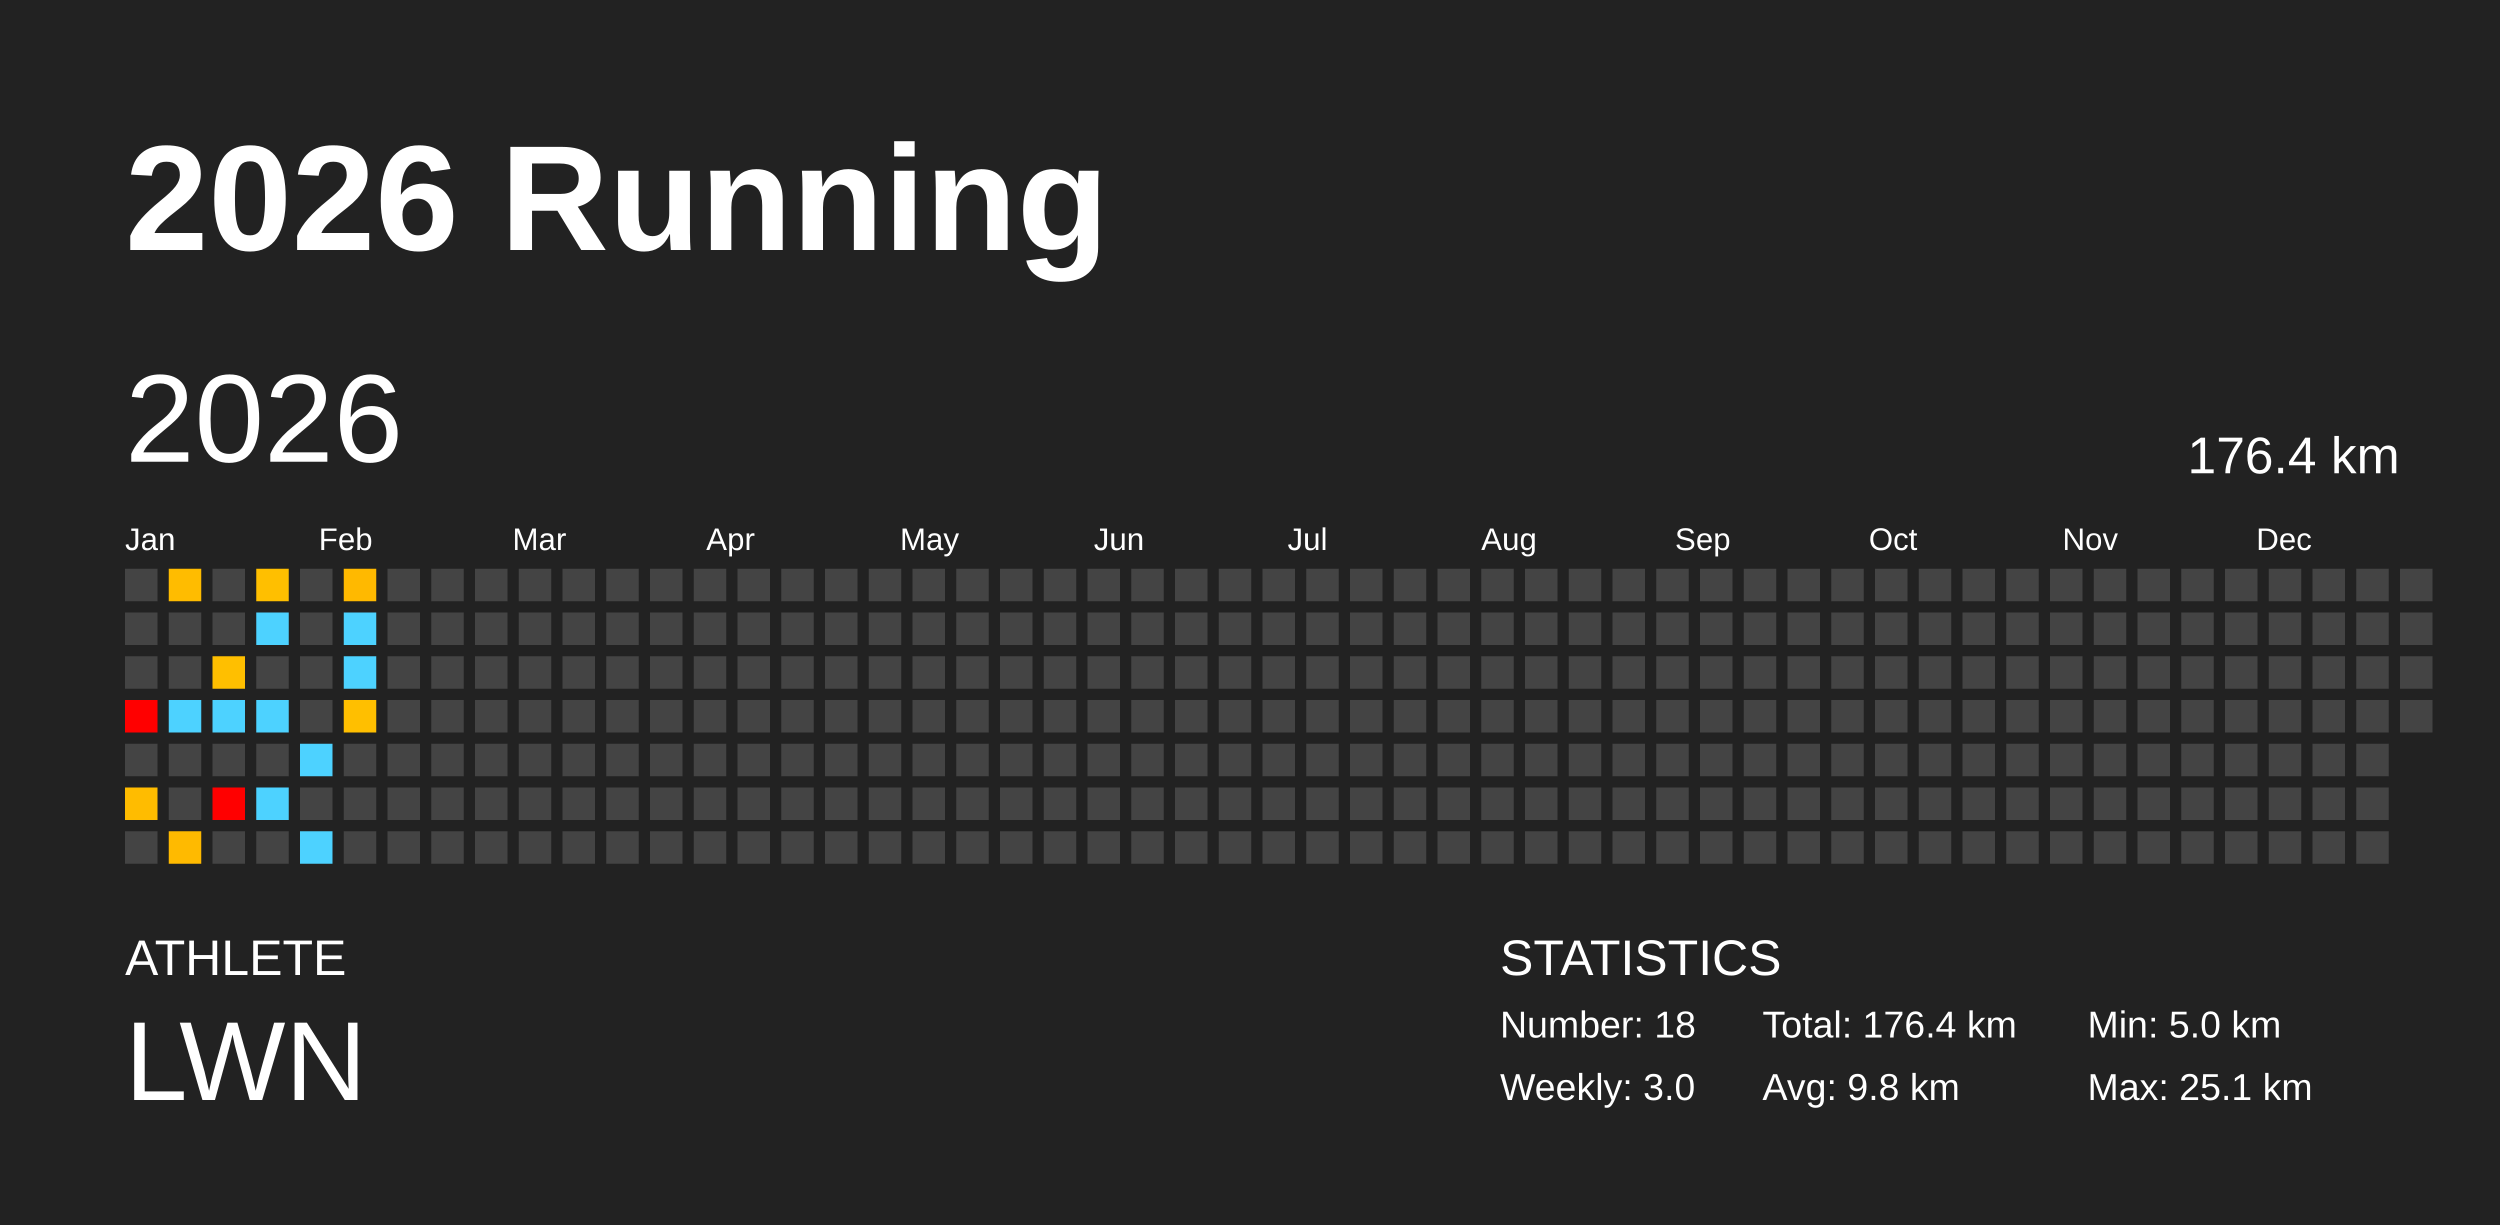
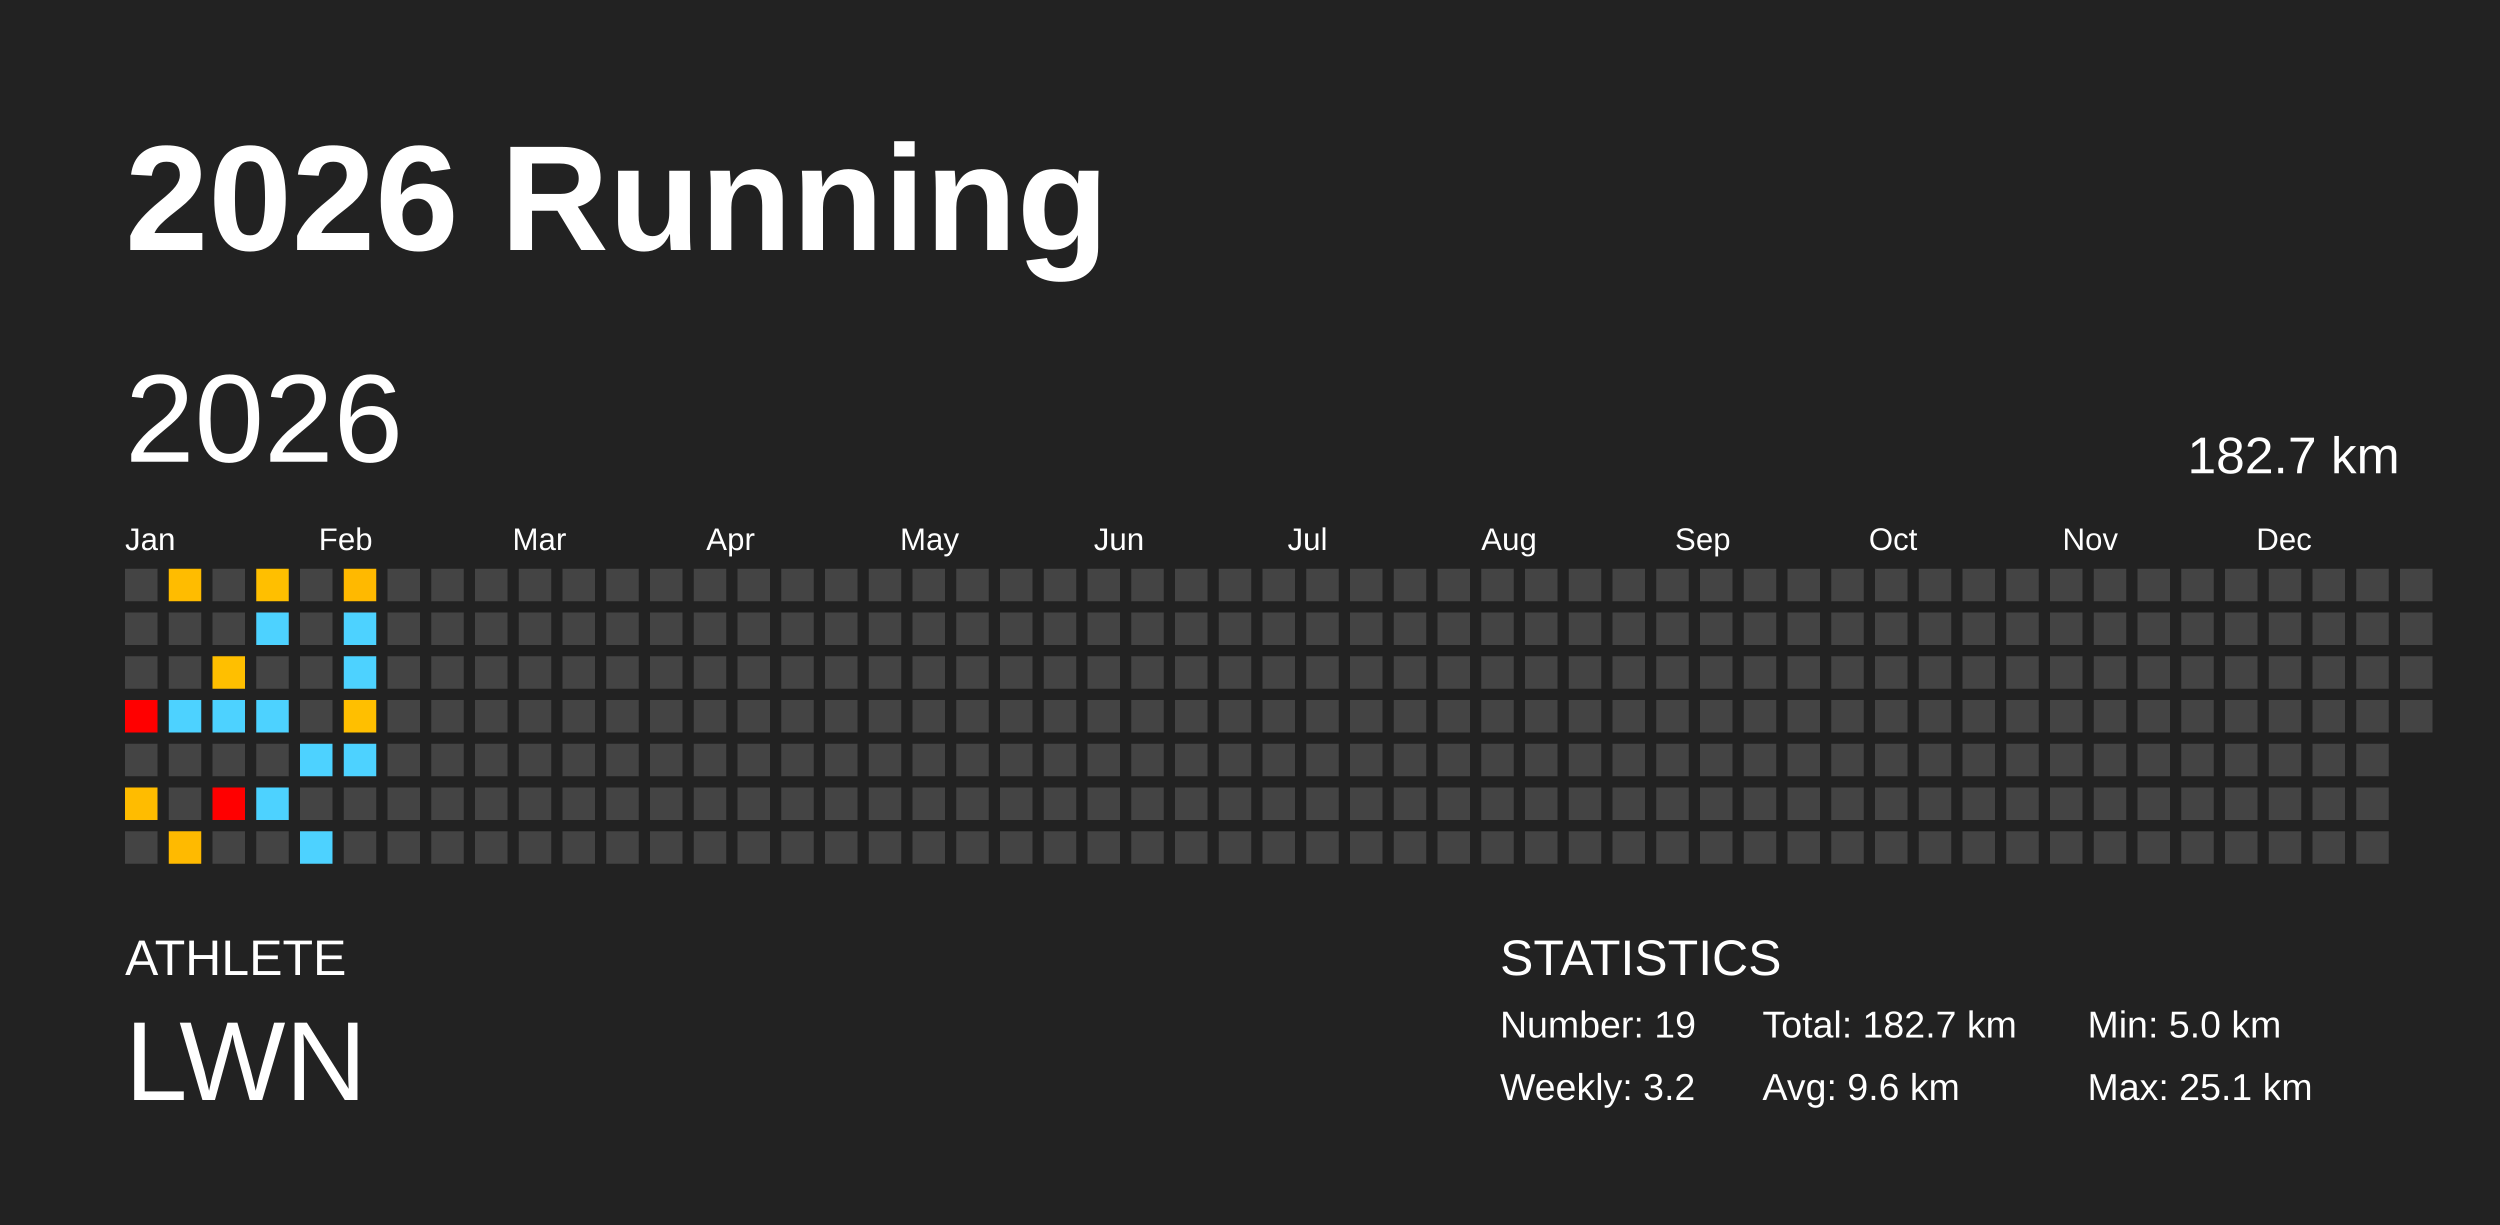
<svg xmlns="http://www.w3.org/2000/svg" baseProfile="full" height="98mm" version="1.1" viewBox="0,0,200,98" width="200mm">
  <defs />
  <rect fill="#222222" height="98" width="200" x="0" y="0" />
  <text fill="#FFFFFF" style="font-size:12px; font-family:Arial; font-weight:bold;" x="10" y="20">2026 Running</text>
  <text fill="#FFFFFF" style="font-size:4px; font-family:Arial" x="10" y="78">ATHLETE</text>
  <text fill="#FFFFFF" style="font-size:9px; font-family:Arial" x="10" y="88">LWN</text>
  <text fill="#FFFFFF" style="font-size:4px; font-family:Arial" x="120" y="78">STATISTICS</text>
-   <text fill="#FFFFFF" style="font-size:3px; font-family:Arial" x="120" y="83">Number: 18</text>
-   <text fill="#FFFFFF" style="font-size:3px; font-family:Arial" x="120" y="88">Weekly: 3.0</text>
-   <text fill="#FFFFFF" style="font-size:3px; font-family:Arial" x="141" y="83">Total: 176.4 km</text>
-   <text fill="#FFFFFF" style="font-size:3px; font-family:Arial" x="141" y="88">Avg: 9.8 km</text>
+   <text fill="#FFFFFF" style="font-size:3px; font-family:Arial" x="120" y="83">Number: 19</text>
+   <text fill="#FFFFFF" style="font-size:3px; font-family:Arial" x="120" y="88">Weekly: 3.2</text>
+   <text fill="#FFFFFF" style="font-size:3px; font-family:Arial" x="141" y="83">Total: 182.7 km</text>
+   <text fill="#FFFFFF" style="font-size:3px; font-family:Arial" x="141" y="88">Avg: 9.6 km</text>
  <text fill="#FFFFFF" style="font-size:3px; font-family:Arial" x="167" y="83">Min: 5.0 km</text>
  <text fill="#FFFFFF" style="font-size:3px; font-family:Arial" x="167" y="88">Max: 25.1 km</text>
  <text dominant-baseline="hanging" fill="#FFFFFF" style="font-size:10.0px; font-family:Arial;" x="10" y="30">2026</text>
-   <text dominant-baseline="hanging" fill="#FFFFFF" style="font-size:4.125px; font-family:Arial;" x="175" y="35">176.4 km</text>
+   <text dominant-baseline="hanging" fill="#FFFFFF" style="font-size:4.125px; font-family:Arial;" x="175" y="35">182.7 km</text>
  <text fill="#FFFFFF" style="font-size:2.5px; font-family:Arial" x="10.0" y="44">Jan</text>
  <text fill="#FFFFFF" style="font-size:2.5px; font-family:Arial" x="25.5" y="44">Feb</text>
  <text fill="#FFFFFF" style="font-size:2.5px; font-family:Arial" x="41.0" y="44">Mar</text>
  <text fill="#FFFFFF" style="font-size:2.5px; font-family:Arial" x="56.5" y="44">Apr</text>
  <text fill="#FFFFFF" style="font-size:2.5px; font-family:Arial" x="72.0" y="44">May</text>
  <text fill="#FFFFFF" style="font-size:2.5px; font-family:Arial" x="87.5" y="44">Jun</text>
  <text fill="#FFFFFF" style="font-size:2.5px; font-family:Arial" x="103.0" y="44">Jul</text>
  <text fill="#FFFFFF" style="font-size:2.5px; font-family:Arial" x="118.5" y="44">Aug</text>
  <text fill="#FFFFFF" style="font-size:2.5px; font-family:Arial" x="134.0" y="44">Sep</text>
  <text fill="#FFFFFF" style="font-size:2.5px; font-family:Arial" x="149.5" y="44">Oct</text>
  <text fill="#FFFFFF" style="font-size:2.5px; font-family:Arial" x="165.0" y="44">Nov</text>
  <text fill="#FFFFFF" style="font-size:2.5px; font-family:Arial" x="180.5" y="44">Dec</text>
  <rect fill="#444444" height="2.6" width="2.6" x="10.0" y="45.5" />
  <rect fill="#444444" height="2.6" width="2.6" x="10.0" y="49.0" />
  <rect fill="#444444" height="2.6" width="2.6" x="10.0" y="52.5" />
  <rect fill="red" height="2.6" width="2.6" x="10.0" y="56.0" />
  <rect fill="#444444" height="2.6" width="2.6" x="10.0" y="59.5" />
  <rect fill="#ffbc00" height="2.6" width="2.6" x="10.0" y="63.0" />
  <rect fill="#444444" height="2.6" width="2.6" x="10.0" y="66.5" />
  <rect fill="#ffbc00" height="2.6" width="2.6" x="13.5" y="45.5" />
  <rect fill="#444444" height="2.6" width="2.6" x="13.5" y="49.0" />
  <rect fill="#444444" height="2.6" width="2.6" x="13.5" y="52.5" />
  <rect fill="#4dd2ff" height="2.6" width="2.6" x="13.5" y="56.0" />
  <rect fill="#444444" height="2.6" width="2.6" x="13.5" y="59.5" />
  <rect fill="#444444" height="2.6" width="2.6" x="13.5" y="63.0" />
  <rect fill="#ffba00" height="2.6" width="2.6" x="13.5" y="66.5" />
  <rect fill="#444444" height="2.6" width="2.6" x="17.0" y="45.5" />
  <rect fill="#444444" height="2.6" width="2.6" x="17.0" y="49.0" />
  <rect fill="#ffbf00" height="2.6" width="2.6" x="17.0" y="52.5" />
  <rect fill="#4dd2ff" height="2.6" width="2.6" x="17.0" y="56.0" />
  <rect fill="#444444" height="2.6" width="2.6" x="17.0" y="59.5" />
  <rect fill="red" height="2.6" width="2.6" x="17.0" y="63.0" />
  <rect fill="#444444" height="2.6" width="2.6" x="17.0" y="66.5" />
  <rect fill="#ffbf00" height="2.6" width="2.6" x="20.5" y="45.5" />
  <rect fill="#4dd2ff" height="2.6" width="2.6" x="20.5" y="49.0" />
  <rect fill="#444444" height="2.6" width="2.6" x="20.5" y="52.5" />
  <rect fill="#4dd2ff" height="2.6" width="2.6" x="20.5" y="56.0" />
  <rect fill="#444444" height="2.6" width="2.6" x="20.5" y="59.5" />
  <rect fill="#4dd2ff" height="2.6" width="2.6" x="20.5" y="63.0" />
  <rect fill="#444444" height="2.6" width="2.6" x="20.5" y="66.5" />
  <rect fill="#444444" height="2.6" width="2.6" x="24.0" y="45.5" />
  <rect fill="#444444" height="2.6" width="2.6" x="24.0" y="49.0" />
  <rect fill="#444444" height="2.6" width="2.6" x="24.0" y="52.5" />
  <rect fill="#444444" height="2.6" width="2.6" x="24.0" y="56.0" />
  <rect fill="#4dd2ff" height="2.6" width="2.6" x="24.0" y="59.5" />
  <rect fill="#444444" height="2.6" width="2.6" x="24.0" y="63.0" />
  <rect fill="#4dd2ff" height="2.6" width="2.6" x="24.0" y="66.5" />
  <rect fill="#ffb900" height="2.6" width="2.6" x="27.5" y="45.5" />
  <rect fill="#4dd2ff" height="2.6" width="2.6" x="27.5" y="49.0" />
  <rect fill="#4dd2ff" height="2.6" width="2.6" x="27.5" y="52.5" />
  <rect fill="#ffbf00" height="2.6" width="2.6" x="27.5" y="56.0" />
-   <rect fill="#444444" height="2.6" width="2.6" x="27.5" y="59.5" />
+   <rect fill="#4dd2ff" height="2.6" width="2.6" x="27.5" y="59.5" />
  <rect fill="#444444" height="2.6" width="2.6" x="27.5" y="63.0" />
  <rect fill="#444444" height="2.6" width="2.6" x="27.5" y="66.5" />
  <rect fill="#444444" height="2.6" width="2.6" x="31.0" y="45.5" />
  <rect fill="#444444" height="2.6" width="2.6" x="31.0" y="49.0" />
  <rect fill="#444444" height="2.6" width="2.6" x="31.0" y="52.5" />
  <rect fill="#444444" height="2.6" width="2.6" x="31.0" y="56.0" />
  <rect fill="#444444" height="2.6" width="2.6" x="31.0" y="59.5" />
  <rect fill="#444444" height="2.6" width="2.6" x="31.0" y="63.0" />
  <rect fill="#444444" height="2.6" width="2.6" x="31.0" y="66.5" />
  <rect fill="#444444" height="2.6" width="2.6" x="34.5" y="45.5" />
  <rect fill="#444444" height="2.6" width="2.6" x="34.5" y="49.0" />
  <rect fill="#444444" height="2.6" width="2.6" x="34.5" y="52.5" />
  <rect fill="#444444" height="2.6" width="2.6" x="34.5" y="56.0" />
  <rect fill="#444444" height="2.6" width="2.6" x="34.5" y="59.5" />
  <rect fill="#444444" height="2.6" width="2.6" x="34.5" y="63.0" />
  <rect fill="#444444" height="2.6" width="2.6" x="34.5" y="66.5" />
  <rect fill="#444444" height="2.6" width="2.6" x="38.0" y="45.5" />
  <rect fill="#444444" height="2.6" width="2.6" x="38.0" y="49.0" />
  <rect fill="#444444" height="2.6" width="2.6" x="38.0" y="52.5" />
  <rect fill="#444444" height="2.6" width="2.6" x="38.0" y="56.0" />
  <rect fill="#444444" height="2.6" width="2.6" x="38.0" y="59.5" />
  <rect fill="#444444" height="2.6" width="2.6" x="38.0" y="63.0" />
  <rect fill="#444444" height="2.6" width="2.6" x="38.0" y="66.5" />
  <rect fill="#444444" height="2.6" width="2.6" x="41.5" y="45.5" />
  <rect fill="#444444" height="2.6" width="2.6" x="41.5" y="49.0" />
  <rect fill="#444444" height="2.6" width="2.6" x="41.5" y="52.5" />
  <rect fill="#444444" height="2.6" width="2.6" x="41.5" y="56.0" />
  <rect fill="#444444" height="2.6" width="2.6" x="41.5" y="59.5" />
  <rect fill="#444444" height="2.6" width="2.6" x="41.5" y="63.0" />
  <rect fill="#444444" height="2.6" width="2.6" x="41.5" y="66.5" />
  <rect fill="#444444" height="2.6" width="2.6" x="45.0" y="45.5" />
  <rect fill="#444444" height="2.6" width="2.6" x="45.0" y="49.0" />
  <rect fill="#444444" height="2.6" width="2.6" x="45.0" y="52.5" />
  <rect fill="#444444" height="2.6" width="2.6" x="45.0" y="56.0" />
  <rect fill="#444444" height="2.6" width="2.6" x="45.0" y="59.5" />
  <rect fill="#444444" height="2.6" width="2.6" x="45.0" y="63.0" />
  <rect fill="#444444" height="2.6" width="2.6" x="45.0" y="66.5" />
  <rect fill="#444444" height="2.6" width="2.6" x="48.5" y="45.5" />
  <rect fill="#444444" height="2.6" width="2.6" x="48.5" y="49.0" />
  <rect fill="#444444" height="2.6" width="2.6" x="48.5" y="52.5" />
  <rect fill="#444444" height="2.6" width="2.6" x="48.5" y="56.0" />
  <rect fill="#444444" height="2.6" width="2.6" x="48.5" y="59.5" />
  <rect fill="#444444" height="2.6" width="2.6" x="48.5" y="63.0" />
  <rect fill="#444444" height="2.6" width="2.6" x="48.5" y="66.5" />
  <rect fill="#444444" height="2.6" width="2.6" x="52.0" y="45.5" />
  <rect fill="#444444" height="2.6" width="2.6" x="52.0" y="49.0" />
  <rect fill="#444444" height="2.6" width="2.6" x="52.0" y="52.5" />
  <rect fill="#444444" height="2.6" width="2.6" x="52.0" y="56.0" />
  <rect fill="#444444" height="2.6" width="2.6" x="52.0" y="59.5" />
  <rect fill="#444444" height="2.6" width="2.6" x="52.0" y="63.0" />
  <rect fill="#444444" height="2.6" width="2.6" x="52.0" y="66.5" />
  <rect fill="#444444" height="2.6" width="2.6" x="55.5" y="45.5" />
  <rect fill="#444444" height="2.6" width="2.6" x="55.5" y="49.0" />
  <rect fill="#444444" height="2.6" width="2.6" x="55.5" y="52.5" />
  <rect fill="#444444" height="2.6" width="2.6" x="55.5" y="56.0" />
  <rect fill="#444444" height="2.6" width="2.6" x="55.5" y="59.5" />
  <rect fill="#444444" height="2.6" width="2.6" x="55.5" y="63.0" />
  <rect fill="#444444" height="2.6" width="2.6" x="55.5" y="66.5" />
  <rect fill="#444444" height="2.6" width="2.6" x="59.0" y="45.5" />
  <rect fill="#444444" height="2.6" width="2.6" x="59.0" y="49.0" />
  <rect fill="#444444" height="2.6" width="2.6" x="59.0" y="52.5" />
  <rect fill="#444444" height="2.6" width="2.6" x="59.0" y="56.0" />
  <rect fill="#444444" height="2.6" width="2.6" x="59.0" y="59.5" />
  <rect fill="#444444" height="2.6" width="2.6" x="59.0" y="63.0" />
  <rect fill="#444444" height="2.6" width="2.6" x="59.0" y="66.5" />
  <rect fill="#444444" height="2.6" width="2.6" x="62.5" y="45.5" />
  <rect fill="#444444" height="2.6" width="2.6" x="62.5" y="49.0" />
  <rect fill="#444444" height="2.6" width="2.6" x="62.5" y="52.5" />
  <rect fill="#444444" height="2.6" width="2.6" x="62.5" y="56.0" />
  <rect fill="#444444" height="2.6" width="2.6" x="62.5" y="59.5" />
  <rect fill="#444444" height="2.6" width="2.6" x="62.5" y="63.0" />
  <rect fill="#444444" height="2.6" width="2.6" x="62.5" y="66.5" />
  <rect fill="#444444" height="2.6" width="2.6" x="66.0" y="45.5" />
  <rect fill="#444444" height="2.6" width="2.6" x="66.0" y="49.0" />
  <rect fill="#444444" height="2.6" width="2.6" x="66.0" y="52.5" />
  <rect fill="#444444" height="2.6" width="2.6" x="66.0" y="56.0" />
  <rect fill="#444444" height="2.6" width="2.6" x="66.0" y="59.5" />
  <rect fill="#444444" height="2.6" width="2.6" x="66.0" y="63.0" />
  <rect fill="#444444" height="2.6" width="2.6" x="66.0" y="66.5" />
  <rect fill="#444444" height="2.6" width="2.6" x="69.5" y="45.5" />
  <rect fill="#444444" height="2.6" width="2.6" x="69.5" y="49.0" />
  <rect fill="#444444" height="2.6" width="2.6" x="69.5" y="52.5" />
  <rect fill="#444444" height="2.6" width="2.6" x="69.5" y="56.0" />
  <rect fill="#444444" height="2.6" width="2.6" x="69.5" y="59.5" />
  <rect fill="#444444" height="2.6" width="2.6" x="69.5" y="63.0" />
  <rect fill="#444444" height="2.6" width="2.6" x="69.5" y="66.5" />
  <rect fill="#444444" height="2.6" width="2.6" x="73.0" y="45.5" />
  <rect fill="#444444" height="2.6" width="2.6" x="73.0" y="49.0" />
  <rect fill="#444444" height="2.6" width="2.6" x="73.0" y="52.5" />
  <rect fill="#444444" height="2.6" width="2.6" x="73.0" y="56.0" />
  <rect fill="#444444" height="2.6" width="2.6" x="73.0" y="59.5" />
  <rect fill="#444444" height="2.6" width="2.6" x="73.0" y="63.0" />
  <rect fill="#444444" height="2.6" width="2.6" x="73.0" y="66.5" />
  <rect fill="#444444" height="2.6" width="2.6" x="76.5" y="45.5" />
  <rect fill="#444444" height="2.6" width="2.6" x="76.5" y="49.0" />
  <rect fill="#444444" height="2.6" width="2.6" x="76.5" y="52.5" />
  <rect fill="#444444" height="2.6" width="2.6" x="76.5" y="56.0" />
  <rect fill="#444444" height="2.6" width="2.6" x="76.5" y="59.5" />
  <rect fill="#444444" height="2.6" width="2.6" x="76.5" y="63.0" />
  <rect fill="#444444" height="2.6" width="2.6" x="76.5" y="66.5" />
  <rect fill="#444444" height="2.6" width="2.6" x="80.0" y="45.5" />
  <rect fill="#444444" height="2.6" width="2.6" x="80.0" y="49.0" />
  <rect fill="#444444" height="2.6" width="2.6" x="80.0" y="52.5" />
  <rect fill="#444444" height="2.6" width="2.6" x="80.0" y="56.0" />
  <rect fill="#444444" height="2.6" width="2.6" x="80.0" y="59.5" />
  <rect fill="#444444" height="2.6" width="2.6" x="80.0" y="63.0" />
  <rect fill="#444444" height="2.6" width="2.6" x="80.0" y="66.5" />
  <rect fill="#444444" height="2.6" width="2.6" x="83.5" y="45.5" />
  <rect fill="#444444" height="2.6" width="2.6" x="83.5" y="49.0" />
  <rect fill="#444444" height="2.6" width="2.6" x="83.5" y="52.5" />
  <rect fill="#444444" height="2.6" width="2.6" x="83.5" y="56.0" />
  <rect fill="#444444" height="2.6" width="2.6" x="83.5" y="59.5" />
  <rect fill="#444444" height="2.6" width="2.6" x="83.5" y="63.0" />
  <rect fill="#444444" height="2.6" width="2.6" x="83.5" y="66.5" />
  <rect fill="#444444" height="2.6" width="2.6" x="87.0" y="45.5" />
  <rect fill="#444444" height="2.6" width="2.6" x="87.0" y="49.0" />
  <rect fill="#444444" height="2.6" width="2.6" x="87.0" y="52.5" />
  <rect fill="#444444" height="2.6" width="2.6" x="87.0" y="56.0" />
  <rect fill="#444444" height="2.6" width="2.6" x="87.0" y="59.5" />
  <rect fill="#444444" height="2.6" width="2.6" x="87.0" y="63.0" />
  <rect fill="#444444" height="2.6" width="2.6" x="87.0" y="66.5" />
  <rect fill="#444444" height="2.6" width="2.6" x="90.5" y="45.5" />
  <rect fill="#444444" height="2.6" width="2.6" x="90.5" y="49.0" />
  <rect fill="#444444" height="2.6" width="2.6" x="90.5" y="52.5" />
  <rect fill="#444444" height="2.6" width="2.6" x="90.5" y="56.0" />
  <rect fill="#444444" height="2.6" width="2.6" x="90.5" y="59.5" />
  <rect fill="#444444" height="2.6" width="2.6" x="90.5" y="63.0" />
  <rect fill="#444444" height="2.6" width="2.6" x="90.5" y="66.5" />
  <rect fill="#444444" height="2.6" width="2.6" x="94.0" y="45.5" />
  <rect fill="#444444" height="2.6" width="2.6" x="94.0" y="49.0" />
  <rect fill="#444444" height="2.6" width="2.6" x="94.0" y="52.5" />
  <rect fill="#444444" height="2.6" width="2.6" x="94.0" y="56.0" />
  <rect fill="#444444" height="2.6" width="2.6" x="94.0" y="59.5" />
  <rect fill="#444444" height="2.6" width="2.6" x="94.0" y="63.0" />
  <rect fill="#444444" height="2.6" width="2.6" x="94.0" y="66.5" />
  <rect fill="#444444" height="2.6" width="2.6" x="97.5" y="45.5" />
  <rect fill="#444444" height="2.6" width="2.6" x="97.5" y="49.0" />
  <rect fill="#444444" height="2.6" width="2.6" x="97.5" y="52.5" />
  <rect fill="#444444" height="2.6" width="2.6" x="97.5" y="56.0" />
  <rect fill="#444444" height="2.6" width="2.6" x="97.5" y="59.5" />
  <rect fill="#444444" height="2.6" width="2.6" x="97.5" y="63.0" />
  <rect fill="#444444" height="2.6" width="2.6" x="97.5" y="66.5" />
  <rect fill="#444444" height="2.6" width="2.6" x="101.0" y="45.5" />
  <rect fill="#444444" height="2.6" width="2.6" x="101.0" y="49.0" />
  <rect fill="#444444" height="2.6" width="2.6" x="101.0" y="52.5" />
  <rect fill="#444444" height="2.6" width="2.6" x="101.0" y="56.0" />
  <rect fill="#444444" height="2.6" width="2.6" x="101.0" y="59.5" />
  <rect fill="#444444" height="2.6" width="2.6" x="101.0" y="63.0" />
  <rect fill="#444444" height="2.6" width="2.6" x="101.0" y="66.5" />
  <rect fill="#444444" height="2.6" width="2.6" x="104.5" y="45.5" />
  <rect fill="#444444" height="2.6" width="2.6" x="104.5" y="49.0" />
  <rect fill="#444444" height="2.6" width="2.6" x="104.5" y="52.5" />
  <rect fill="#444444" height="2.6" width="2.6" x="104.5" y="56.0" />
  <rect fill="#444444" height="2.6" width="2.6" x="104.5" y="59.5" />
  <rect fill="#444444" height="2.6" width="2.6" x="104.5" y="63.0" />
  <rect fill="#444444" height="2.6" width="2.6" x="104.5" y="66.5" />
  <rect fill="#444444" height="2.6" width="2.6" x="108.0" y="45.5" />
  <rect fill="#444444" height="2.6" width="2.6" x="108.0" y="49.0" />
  <rect fill="#444444" height="2.6" width="2.6" x="108.0" y="52.5" />
  <rect fill="#444444" height="2.6" width="2.6" x="108.0" y="56.0" />
  <rect fill="#444444" height="2.6" width="2.6" x="108.0" y="59.5" />
  <rect fill="#444444" height="2.6" width="2.6" x="108.0" y="63.0" />
  <rect fill="#444444" height="2.6" width="2.6" x="108.0" y="66.5" />
  <rect fill="#444444" height="2.6" width="2.6" x="111.5" y="45.5" />
  <rect fill="#444444" height="2.6" width="2.6" x="111.5" y="49.0" />
  <rect fill="#444444" height="2.6" width="2.6" x="111.5" y="52.5" />
  <rect fill="#444444" height="2.6" width="2.6" x="111.5" y="56.0" />
  <rect fill="#444444" height="2.6" width="2.6" x="111.5" y="59.5" />
  <rect fill="#444444" height="2.6" width="2.6" x="111.5" y="63.0" />
  <rect fill="#444444" height="2.6" width="2.6" x="111.5" y="66.5" />
  <rect fill="#444444" height="2.6" width="2.6" x="115.0" y="45.5" />
  <rect fill="#444444" height="2.6" width="2.6" x="115.0" y="49.0" />
  <rect fill="#444444" height="2.6" width="2.6" x="115.0" y="52.5" />
  <rect fill="#444444" height="2.6" width="2.6" x="115.0" y="56.0" />
  <rect fill="#444444" height="2.6" width="2.6" x="115.0" y="59.5" />
  <rect fill="#444444" height="2.6" width="2.6" x="115.0" y="63.0" />
  <rect fill="#444444" height="2.6" width="2.6" x="115.0" y="66.5" />
  <rect fill="#444444" height="2.6" width="2.6" x="118.5" y="45.5" />
  <rect fill="#444444" height="2.6" width="2.6" x="118.5" y="49.0" />
  <rect fill="#444444" height="2.6" width="2.6" x="118.5" y="52.5" />
  <rect fill="#444444" height="2.6" width="2.6" x="118.5" y="56.0" />
  <rect fill="#444444" height="2.6" width="2.6" x="118.5" y="59.5" />
  <rect fill="#444444" height="2.6" width="2.6" x="118.5" y="63.0" />
  <rect fill="#444444" height="2.6" width="2.6" x="118.5" y="66.5" />
  <rect fill="#444444" height="2.6" width="2.6" x="122.0" y="45.5" />
  <rect fill="#444444" height="2.6" width="2.6" x="122.0" y="49.0" />
  <rect fill="#444444" height="2.6" width="2.6" x="122.0" y="52.5" />
  <rect fill="#444444" height="2.6" width="2.6" x="122.0" y="56.0" />
  <rect fill="#444444" height="2.6" width="2.6" x="122.0" y="59.5" />
  <rect fill="#444444" height="2.6" width="2.6" x="122.0" y="63.0" />
  <rect fill="#444444" height="2.6" width="2.6" x="122.0" y="66.5" />
  <rect fill="#444444" height="2.6" width="2.6" x="125.5" y="45.5" />
  <rect fill="#444444" height="2.6" width="2.6" x="125.5" y="49.0" />
  <rect fill="#444444" height="2.6" width="2.6" x="125.5" y="52.5" />
  <rect fill="#444444" height="2.6" width="2.6" x="125.5" y="56.0" />
  <rect fill="#444444" height="2.6" width="2.6" x="125.5" y="59.5" />
  <rect fill="#444444" height="2.6" width="2.6" x="125.5" y="63.0" />
  <rect fill="#444444" height="2.6" width="2.6" x="125.5" y="66.5" />
  <rect fill="#444444" height="2.6" width="2.6" x="129.0" y="45.5" />
  <rect fill="#444444" height="2.6" width="2.6" x="129.0" y="49.0" />
  <rect fill="#444444" height="2.6" width="2.6" x="129.0" y="52.5" />
  <rect fill="#444444" height="2.6" width="2.6" x="129.0" y="56.0" />
  <rect fill="#444444" height="2.6" width="2.6" x="129.0" y="59.5" />
  <rect fill="#444444" height="2.6" width="2.6" x="129.0" y="63.0" />
  <rect fill="#444444" height="2.6" width="2.6" x="129.0" y="66.5" />
  <rect fill="#444444" height="2.6" width="2.6" x="132.5" y="45.5" />
  <rect fill="#444444" height="2.6" width="2.6" x="132.5" y="49.0" />
  <rect fill="#444444" height="2.6" width="2.6" x="132.5" y="52.5" />
  <rect fill="#444444" height="2.6" width="2.6" x="132.5" y="56.0" />
  <rect fill="#444444" height="2.6" width="2.6" x="132.5" y="59.5" />
  <rect fill="#444444" height="2.6" width="2.6" x="132.5" y="63.0" />
  <rect fill="#444444" height="2.6" width="2.6" x="132.5" y="66.5" />
  <rect fill="#444444" height="2.6" width="2.6" x="136.0" y="45.5" />
  <rect fill="#444444" height="2.6" width="2.6" x="136.0" y="49.0" />
  <rect fill="#444444" height="2.6" width="2.6" x="136.0" y="52.5" />
  <rect fill="#444444" height="2.6" width="2.6" x="136.0" y="56.0" />
  <rect fill="#444444" height="2.6" width="2.6" x="136.0" y="59.5" />
  <rect fill="#444444" height="2.6" width="2.6" x="136.0" y="63.0" />
  <rect fill="#444444" height="2.6" width="2.6" x="136.0" y="66.5" />
  <rect fill="#444444" height="2.6" width="2.6" x="139.5" y="45.5" />
  <rect fill="#444444" height="2.6" width="2.6" x="139.5" y="49.0" />
  <rect fill="#444444" height="2.6" width="2.6" x="139.5" y="52.5" />
  <rect fill="#444444" height="2.6" width="2.6" x="139.5" y="56.0" />
  <rect fill="#444444" height="2.6" width="2.6" x="139.5" y="59.5" />
  <rect fill="#444444" height="2.6" width="2.6" x="139.5" y="63.0" />
  <rect fill="#444444" height="2.6" width="2.6" x="139.5" y="66.5" />
  <rect fill="#444444" height="2.6" width="2.6" x="143.0" y="45.5" />
  <rect fill="#444444" height="2.6" width="2.6" x="143.0" y="49.0" />
  <rect fill="#444444" height="2.6" width="2.6" x="143.0" y="52.5" />
  <rect fill="#444444" height="2.6" width="2.6" x="143.0" y="56.0" />
  <rect fill="#444444" height="2.6" width="2.6" x="143.0" y="59.5" />
  <rect fill="#444444" height="2.6" width="2.6" x="143.0" y="63.0" />
  <rect fill="#444444" height="2.6" width="2.6" x="143.0" y="66.5" />
  <rect fill="#444444" height="2.6" width="2.6" x="146.5" y="45.5" />
  <rect fill="#444444" height="2.6" width="2.6" x="146.5" y="49.0" />
  <rect fill="#444444" height="2.6" width="2.6" x="146.5" y="52.5" />
  <rect fill="#444444" height="2.6" width="2.6" x="146.5" y="56.0" />
  <rect fill="#444444" height="2.6" width="2.6" x="146.5" y="59.5" />
  <rect fill="#444444" height="2.6" width="2.6" x="146.5" y="63.0" />
  <rect fill="#444444" height="2.6" width="2.6" x="146.5" y="66.5" />
  <rect fill="#444444" height="2.6" width="2.6" x="150.0" y="45.5" />
  <rect fill="#444444" height="2.6" width="2.6" x="150.0" y="49.0" />
  <rect fill="#444444" height="2.6" width="2.6" x="150.0" y="52.5" />
  <rect fill="#444444" height="2.6" width="2.6" x="150.0" y="56.0" />
  <rect fill="#444444" height="2.6" width="2.6" x="150.0" y="59.5" />
  <rect fill="#444444" height="2.6" width="2.6" x="150.0" y="63.0" />
  <rect fill="#444444" height="2.6" width="2.6" x="150.0" y="66.5" />
  <rect fill="#444444" height="2.6" width="2.6" x="153.5" y="45.5" />
  <rect fill="#444444" height="2.6" width="2.6" x="153.5" y="49.0" />
  <rect fill="#444444" height="2.6" width="2.6" x="153.5" y="52.5" />
  <rect fill="#444444" height="2.6" width="2.6" x="153.5" y="56.0" />
  <rect fill="#444444" height="2.6" width="2.6" x="153.5" y="59.5" />
  <rect fill="#444444" height="2.6" width="2.6" x="153.5" y="63.0" />
  <rect fill="#444444" height="2.6" width="2.6" x="153.5" y="66.5" />
  <rect fill="#444444" height="2.6" width="2.6" x="157.0" y="45.5" />
  <rect fill="#444444" height="2.6" width="2.6" x="157.0" y="49.0" />
  <rect fill="#444444" height="2.6" width="2.6" x="157.0" y="52.5" />
  <rect fill="#444444" height="2.6" width="2.6" x="157.0" y="56.0" />
  <rect fill="#444444" height="2.6" width="2.6" x="157.0" y="59.5" />
  <rect fill="#444444" height="2.6" width="2.6" x="157.0" y="63.0" />
  <rect fill="#444444" height="2.6" width="2.6" x="157.0" y="66.5" />
  <rect fill="#444444" height="2.6" width="2.6" x="160.5" y="45.5" />
  <rect fill="#444444" height="2.6" width="2.6" x="160.5" y="49.0" />
  <rect fill="#444444" height="2.6" width="2.6" x="160.5" y="52.5" />
  <rect fill="#444444" height="2.6" width="2.6" x="160.5" y="56.0" />
  <rect fill="#444444" height="2.6" width="2.6" x="160.5" y="59.5" />
  <rect fill="#444444" height="2.6" width="2.6" x="160.5" y="63.0" />
  <rect fill="#444444" height="2.6" width="2.6" x="160.5" y="66.5" />
  <rect fill="#444444" height="2.6" width="2.6" x="164.0" y="45.5" />
  <rect fill="#444444" height="2.6" width="2.6" x="164.0" y="49.0" />
  <rect fill="#444444" height="2.6" width="2.6" x="164.0" y="52.5" />
  <rect fill="#444444" height="2.6" width="2.6" x="164.0" y="56.0" />
  <rect fill="#444444" height="2.6" width="2.6" x="164.0" y="59.5" />
  <rect fill="#444444" height="2.6" width="2.6" x="164.0" y="63.0" />
  <rect fill="#444444" height="2.6" width="2.6" x="164.0" y="66.5" />
  <rect fill="#444444" height="2.6" width="2.6" x="167.5" y="45.5" />
  <rect fill="#444444" height="2.6" width="2.6" x="167.5" y="49.0" />
  <rect fill="#444444" height="2.6" width="2.6" x="167.5" y="52.5" />
  <rect fill="#444444" height="2.6" width="2.6" x="167.5" y="56.0" />
  <rect fill="#444444" height="2.6" width="2.6" x="167.5" y="59.5" />
  <rect fill="#444444" height="2.6" width="2.6" x="167.5" y="63.0" />
  <rect fill="#444444" height="2.6" width="2.6" x="167.5" y="66.5" />
  <rect fill="#444444" height="2.6" width="2.6" x="171.0" y="45.5" />
  <rect fill="#444444" height="2.6" width="2.6" x="171.0" y="49.0" />
  <rect fill="#444444" height="2.6" width="2.6" x="171.0" y="52.5" />
  <rect fill="#444444" height="2.6" width="2.6" x="171.0" y="56.0" />
  <rect fill="#444444" height="2.6" width="2.6" x="171.0" y="59.5" />
  <rect fill="#444444" height="2.6" width="2.6" x="171.0" y="63.0" />
  <rect fill="#444444" height="2.6" width="2.6" x="171.0" y="66.5" />
  <rect fill="#444444" height="2.6" width="2.6" x="174.5" y="45.5" />
  <rect fill="#444444" height="2.6" width="2.6" x="174.5" y="49.0" />
  <rect fill="#444444" height="2.6" width="2.6" x="174.5" y="52.5" />
  <rect fill="#444444" height="2.6" width="2.6" x="174.5" y="56.0" />
  <rect fill="#444444" height="2.6" width="2.6" x="174.5" y="59.5" />
  <rect fill="#444444" height="2.6" width="2.6" x="174.5" y="63.0" />
  <rect fill="#444444" height="2.6" width="2.6" x="174.5" y="66.5" />
  <rect fill="#444444" height="2.6" width="2.6" x="178.0" y="45.5" />
  <rect fill="#444444" height="2.6" width="2.6" x="178.0" y="49.0" />
  <rect fill="#444444" height="2.6" width="2.6" x="178.0" y="52.5" />
  <rect fill="#444444" height="2.6" width="2.6" x="178.0" y="56.0" />
  <rect fill="#444444" height="2.6" width="2.6" x="178.0" y="59.5" />
  <rect fill="#444444" height="2.6" width="2.6" x="178.0" y="63.0" />
  <rect fill="#444444" height="2.6" width="2.6" x="178.0" y="66.5" />
  <rect fill="#444444" height="2.6" width="2.6" x="181.5" y="45.5" />
  <rect fill="#444444" height="2.6" width="2.6" x="181.5" y="49.0" />
  <rect fill="#444444" height="2.6" width="2.6" x="181.5" y="52.5" />
  <rect fill="#444444" height="2.6" width="2.6" x="181.5" y="56.0" />
  <rect fill="#444444" height="2.6" width="2.6" x="181.5" y="59.5" />
  <rect fill="#444444" height="2.6" width="2.6" x="181.5" y="63.0" />
  <rect fill="#444444" height="2.6" width="2.6" x="181.5" y="66.5" />
  <rect fill="#444444" height="2.6" width="2.6" x="185.0" y="45.5" />
  <rect fill="#444444" height="2.6" width="2.6" x="185.0" y="49.0" />
  <rect fill="#444444" height="2.6" width="2.6" x="185.0" y="52.5" />
  <rect fill="#444444" height="2.6" width="2.6" x="185.0" y="56.0" />
  <rect fill="#444444" height="2.6" width="2.6" x="185.0" y="59.5" />
  <rect fill="#444444" height="2.6" width="2.6" x="185.0" y="63.0" />
  <rect fill="#444444" height="2.6" width="2.6" x="185.0" y="66.5" />
  <rect fill="#444444" height="2.6" width="2.6" x="188.5" y="45.5" />
  <rect fill="#444444" height="2.6" width="2.6" x="188.5" y="49.0" />
  <rect fill="#444444" height="2.6" width="2.6" x="188.5" y="52.5" />
  <rect fill="#444444" height="2.6" width="2.6" x="188.5" y="56.0" />
  <rect fill="#444444" height="2.6" width="2.6" x="188.5" y="59.5" />
  <rect fill="#444444" height="2.6" width="2.6" x="188.5" y="63.0" />
  <rect fill="#444444" height="2.6" width="2.6" x="188.5" y="66.5" />
  <rect fill="#444444" height="2.6" width="2.6" x="192.0" y="45.5" />
  <rect fill="#444444" height="2.6" width="2.6" x="192.0" y="49.0" />
  <rect fill="#444444" height="2.6" width="2.6" x="192.0" y="52.5" />
  <rect fill="#444444" height="2.6" width="2.6" x="192.0" y="56.0" />
</svg>
